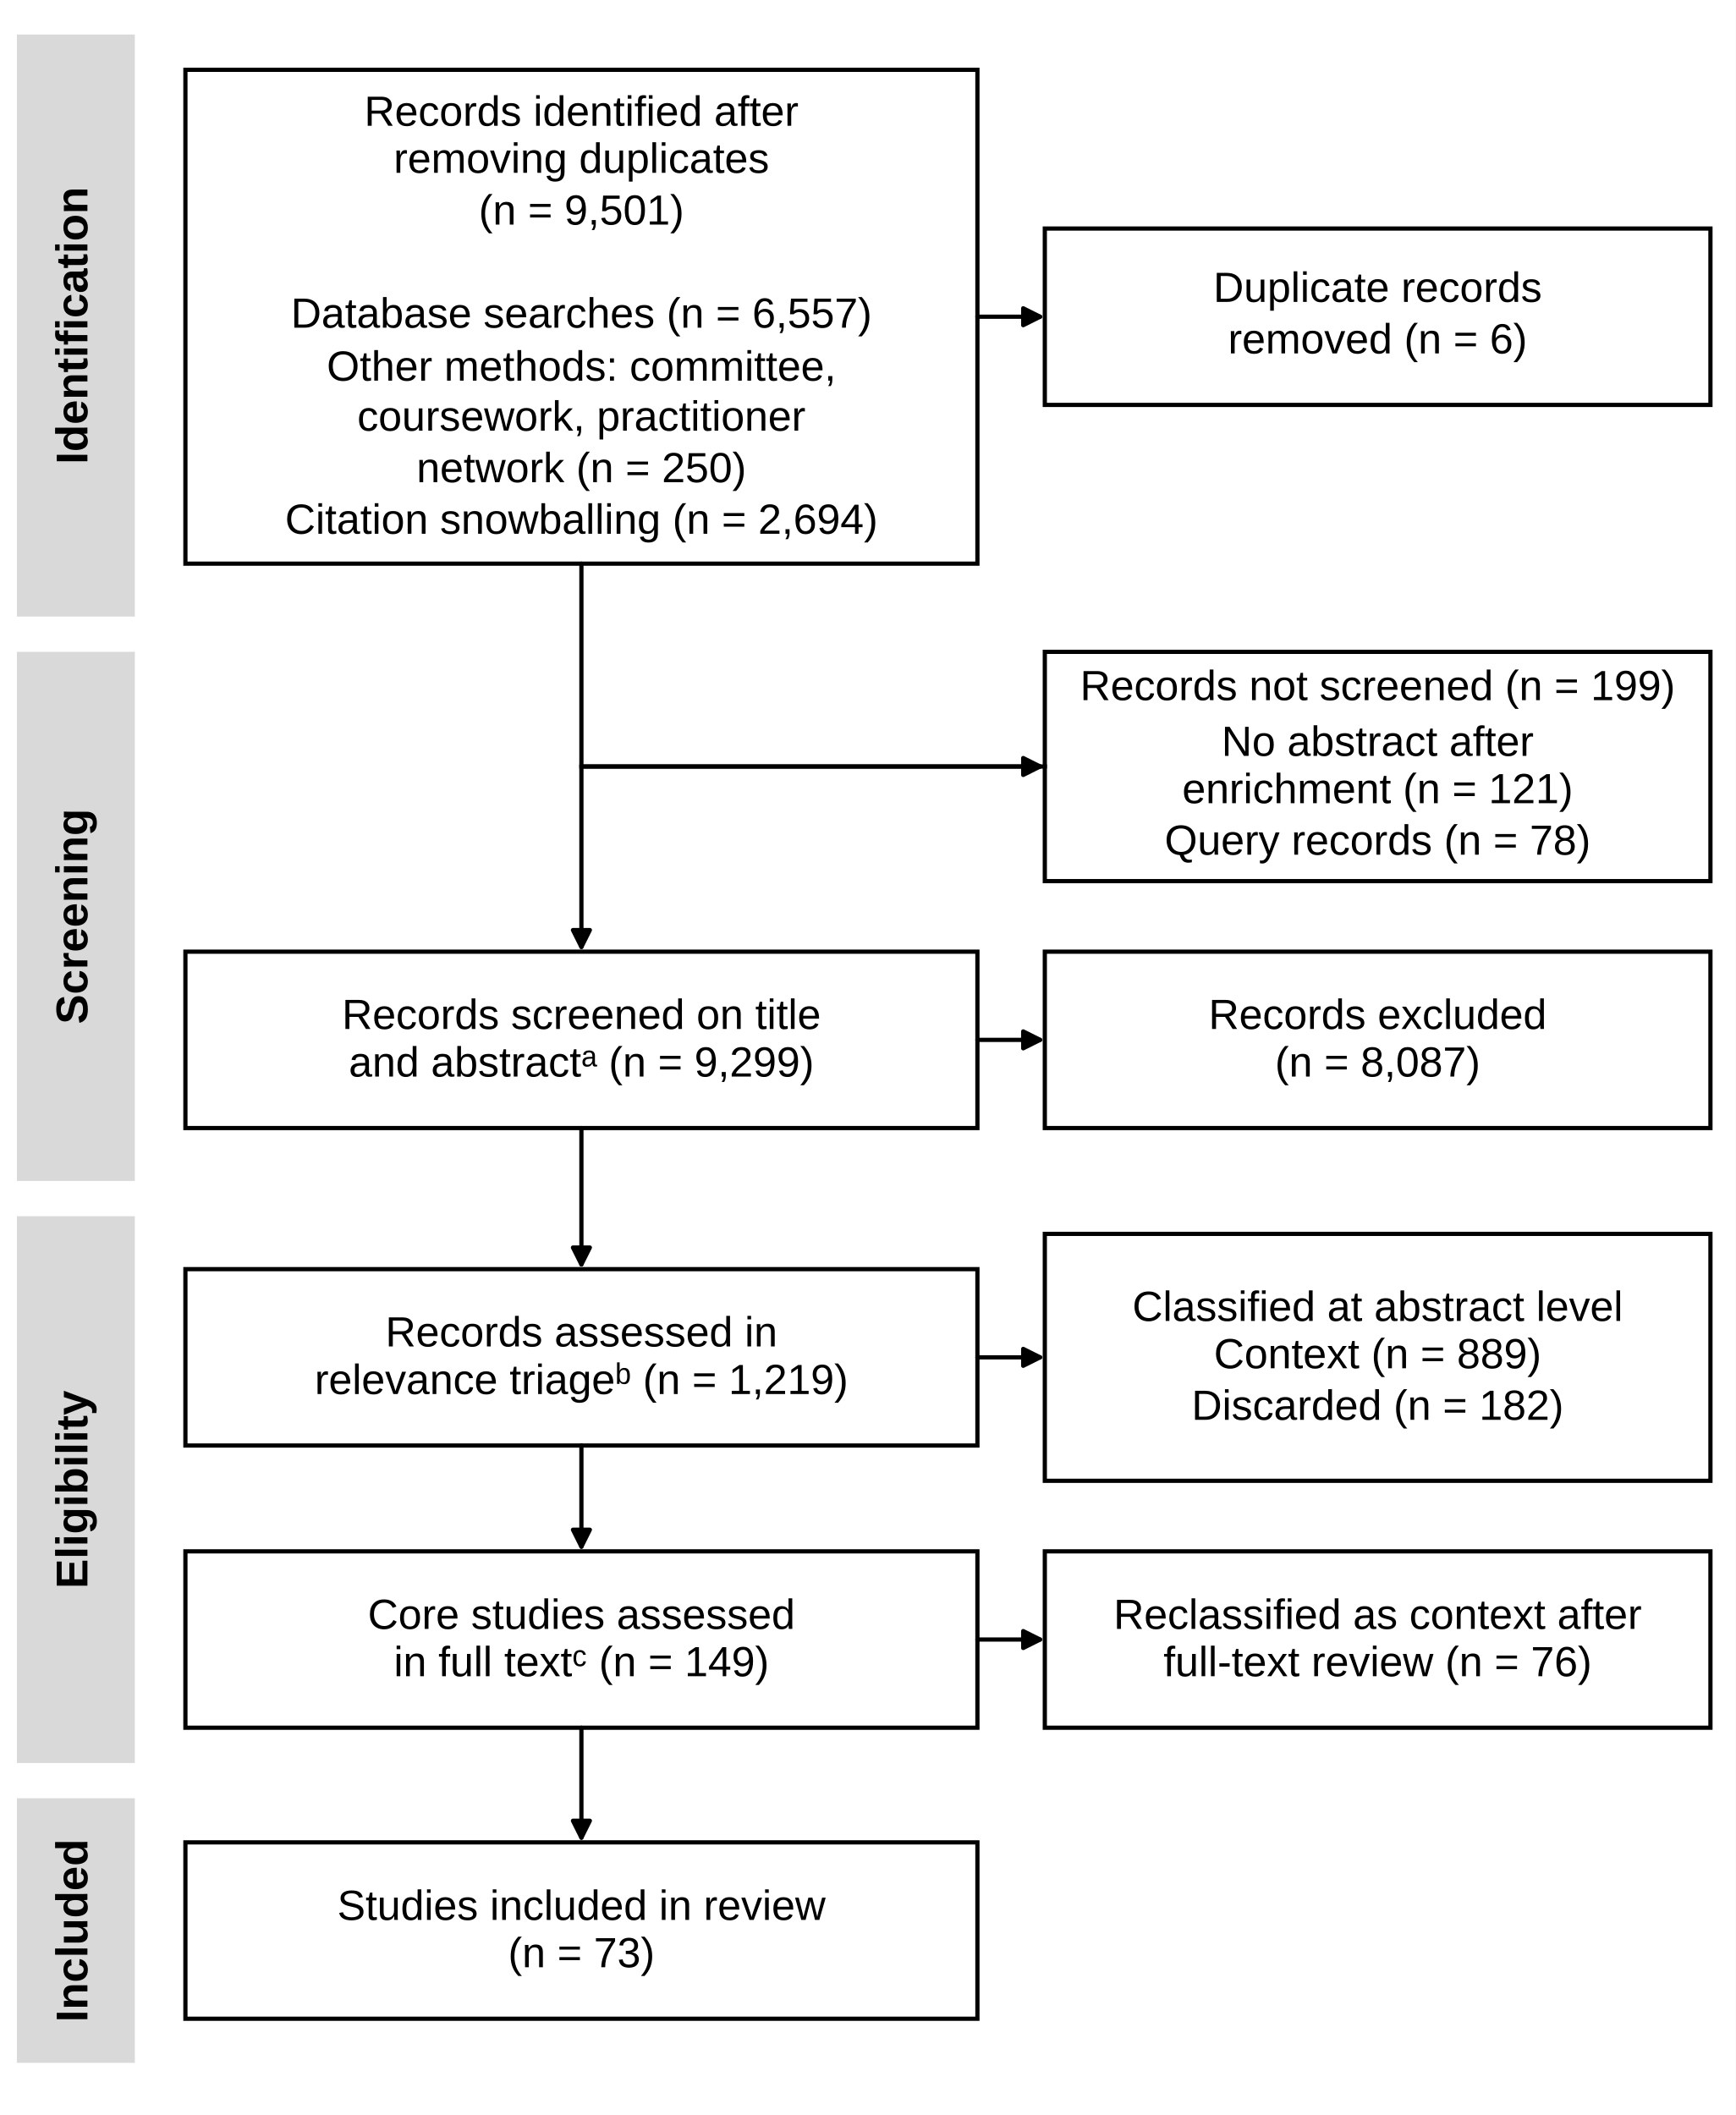
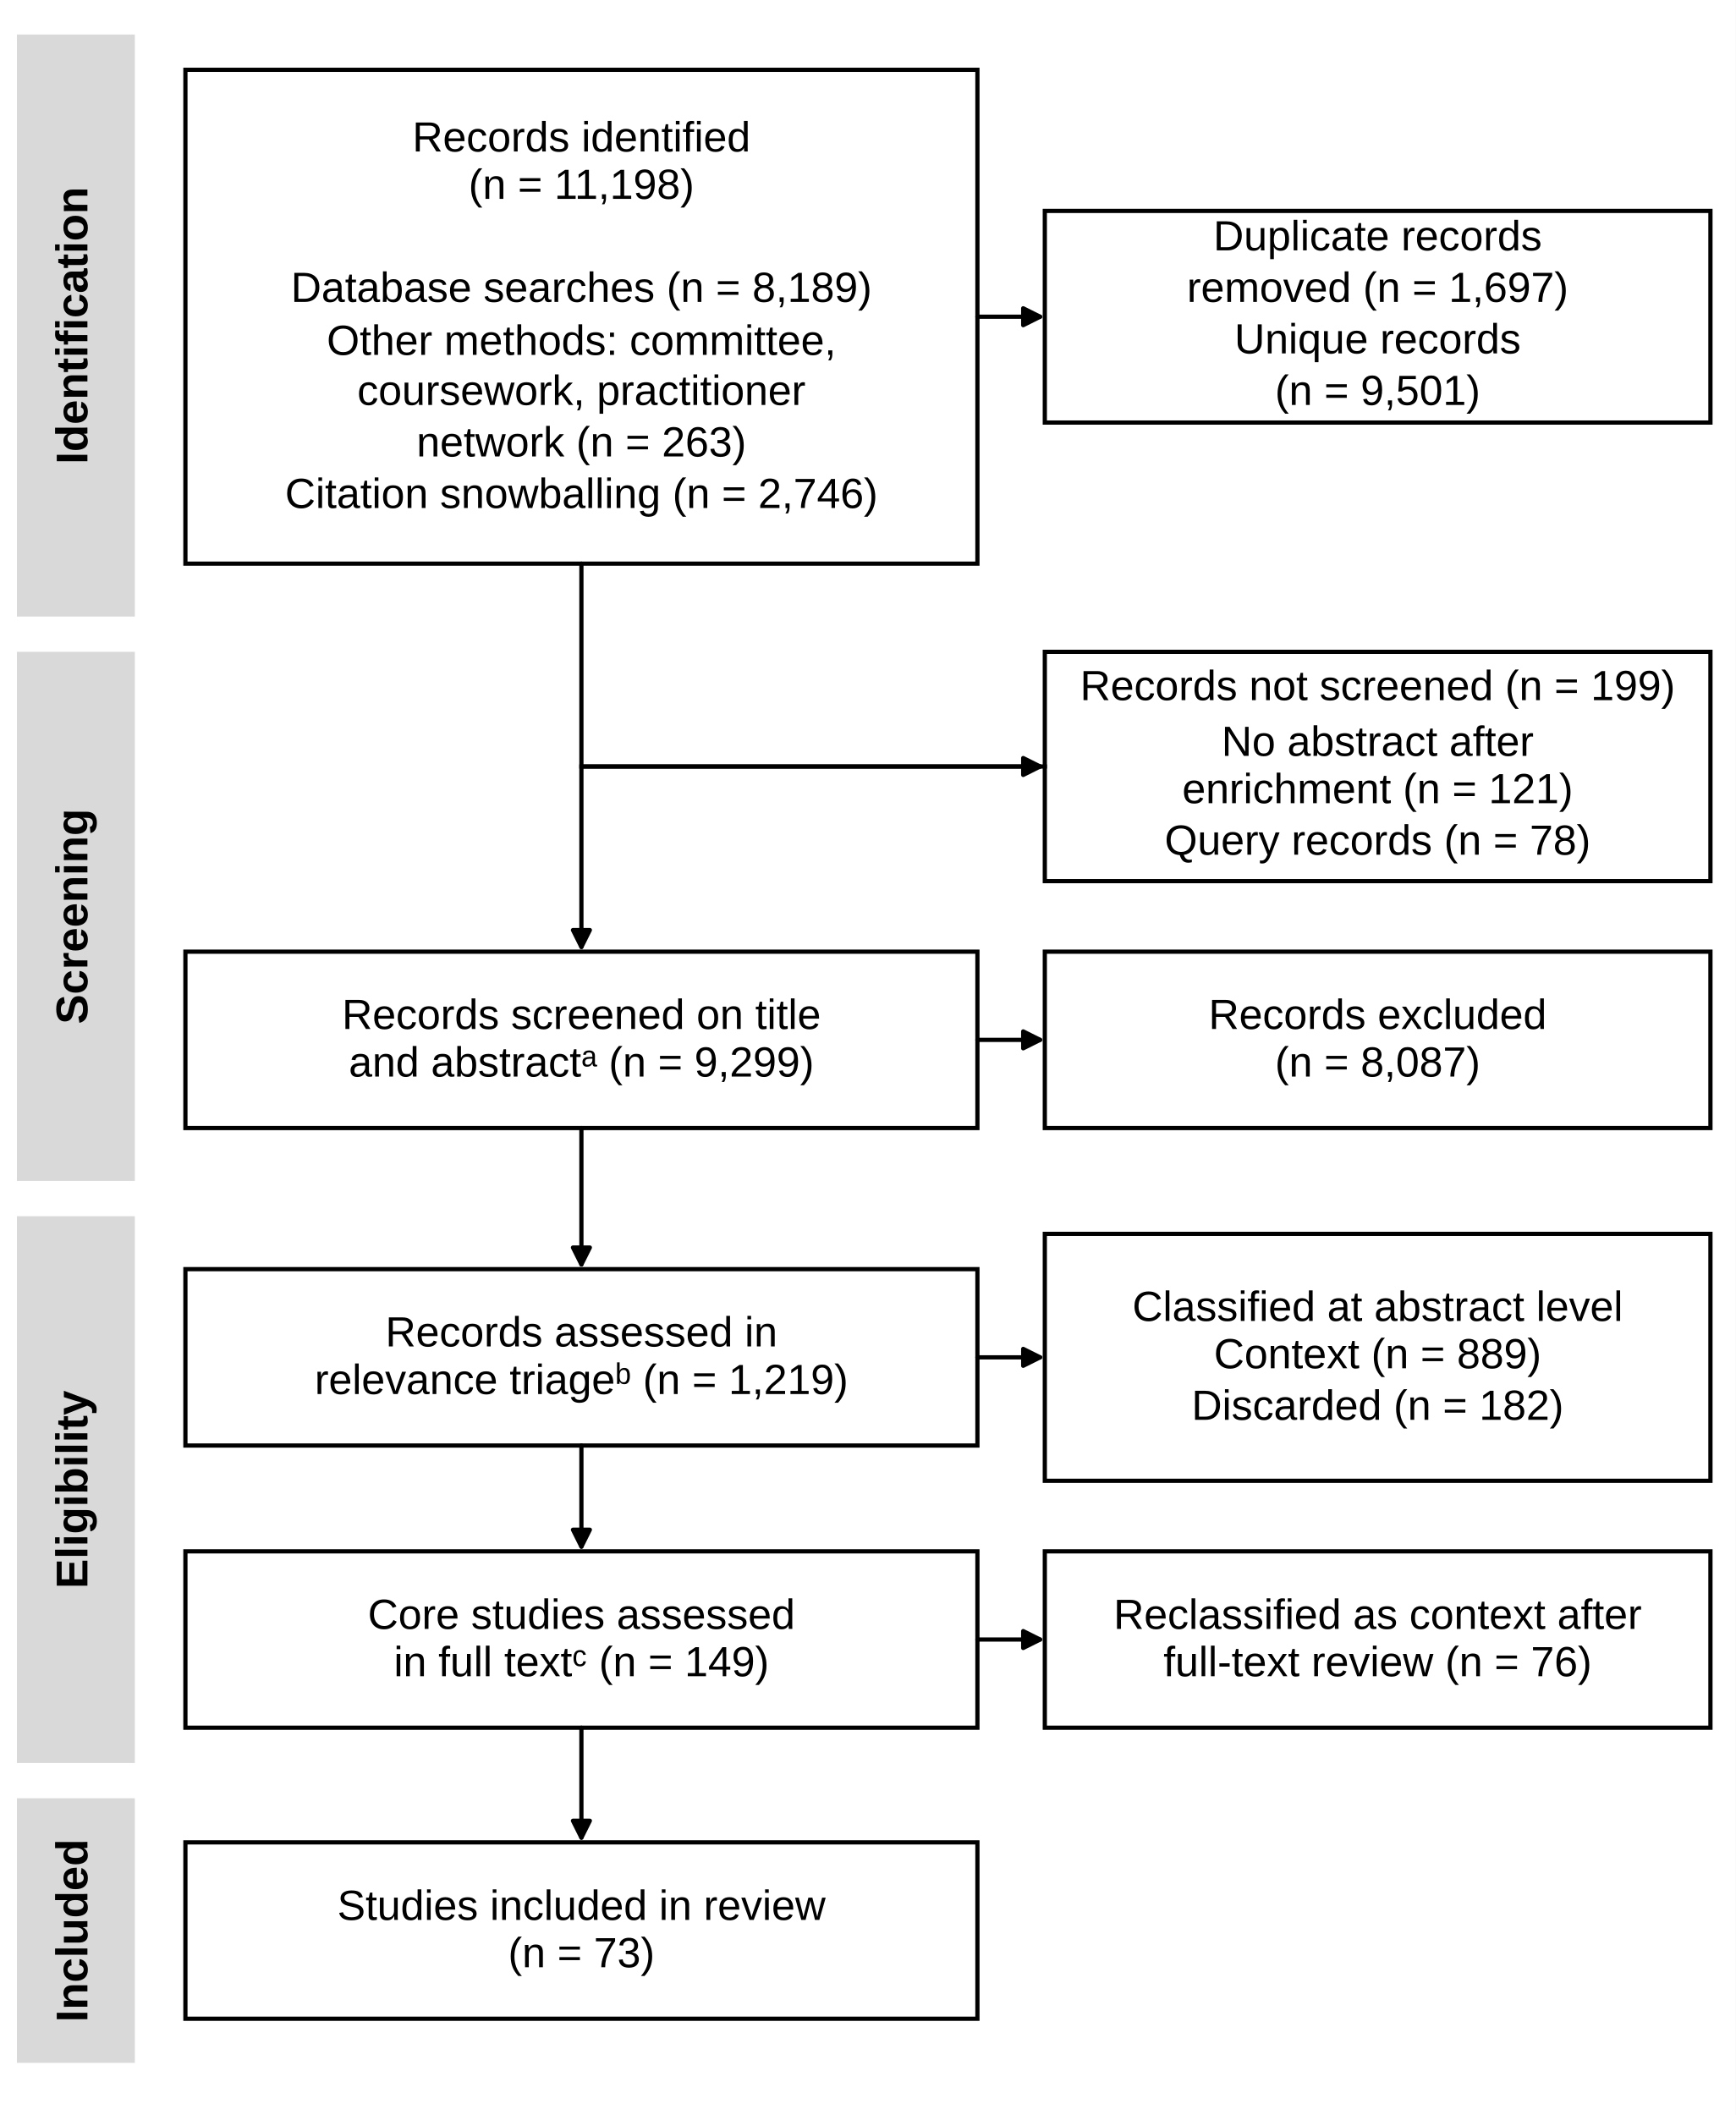
<svg xmlns="http://www.w3.org/2000/svg" width="369.9pt" height="450.72pt" viewBox="0 0 369.9 450.72" version="1.1">
  <defs>
    <style type="text/css">*{stroke-linejoin: round; stroke-linecap: butt}</style>
  </defs>
  <g id="figure_1">
    <g id="patch_1">
      <path d="M 0 450.72  L 369.9 450.72  L 369.9 0  L 0 0  z " style="fill: #ffffff" />
    </g>
    <g id="axes_1">
      <g id="patch_2">
-         <path d="M 3.6 131.394  L 28.738 131.394  L 28.738 7.359  L 3.6 7.359  z " clip-path="url(#p81a808e827)" style="fill: #d9d9d9" />
+         <path d="M 3.6 131.394  L 28.738 131.394  L 28.738 7.359  L 3.6 7.359  z " clip-path="url(#pfdd236203b)" style="fill: #d9d9d9" />
      </g>
      <g id="patch_3">
-         <path d="M 39.511 120.118  L 208.292 120.118  L 208.292 14.876  L 39.511 14.876  z " clip-path="url(#p81a808e827)" style="fill: #ffffff; stroke: #000000; stroke-width: 0.9; stroke-linejoin: miter" />
+         <path d="M 39.511 120.118  L 208.292 120.118  L 208.292 14.876  L 39.511 14.876  z " clip-path="url(#pfdd236203b)" style="fill: #ffffff; stroke: #000000; stroke-width: 0.9; stroke-linejoin: miter" />
      </g>
      <g id="patch_4">
-         <path d="M 222.656 86.29  L 364.504 86.29  L 364.504 48.704  L 222.656 48.704  z " clip-path="url(#p81a808e827)" style="fill: #ffffff; stroke: #000000; stroke-width: 0.9; stroke-linejoin: miter" />
+         <path d="M 222.656 90.049  L 364.504 90.049  L 364.504 44.945  L 222.656 44.945  z " clip-path="url(#pfdd236203b)" style="fill: #ffffff; stroke: #000000; stroke-width: 0.9; stroke-linejoin: miter" />
      </g>
      <g id="patch_5">
-         <path d="M 3.6 251.671  L 28.738 251.671  L 28.738 138.911  L 3.6 138.911  z " clip-path="url(#p81a808e827)" style="fill: #d9d9d9" />
+         <path d="M 3.6 251.671  L 28.738 251.671  L 28.738 138.911  L 3.6 138.911  z " clip-path="url(#pfdd236203b)" style="fill: #d9d9d9" />
      </g>
      <g id="patch_6">
-         <path d="M 222.656 187.774  L 364.504 187.774  L 364.504 138.911  L 222.656 138.911  z " clip-path="url(#p81a808e827)" style="fill: #ffffff; stroke: #000000; stroke-width: 0.9; stroke-linejoin: miter" />
+         <path d="M 222.656 187.774  L 364.504 187.774  L 364.504 138.911  L 222.656 138.911  z " clip-path="url(#pfdd236203b)" style="fill: #ffffff; stroke: #000000; stroke-width: 0.9; stroke-linejoin: miter" />
      </g>
      <g id="patch_7">
-         <path d="M 39.511 240.395  L 208.292 240.395  L 208.292 202.808  L 39.511 202.808  z " clip-path="url(#p81a808e827)" style="fill: #ffffff; stroke: #000000; stroke-width: 0.9; stroke-linejoin: miter" />
+         <path d="M 39.511 240.395  L 208.292 240.395  L 208.292 202.808  L 39.511 202.808  z " clip-path="url(#pfdd236203b)" style="fill: #ffffff; stroke: #000000; stroke-width: 0.9; stroke-linejoin: miter" />
      </g>
      <g id="patch_8">
-         <path d="M 222.656 240.395  L 364.504 240.395  L 364.504 202.808  L 222.656 202.808  z " clip-path="url(#p81a808e827)" style="fill: #ffffff; stroke: #000000; stroke-width: 0.9; stroke-linejoin: miter" />
+         <path d="M 222.656 240.395  L 364.504 240.395  L 364.504 202.808  L 222.656 202.808  z " clip-path="url(#pfdd236203b)" style="fill: #ffffff; stroke: #000000; stroke-width: 0.9; stroke-linejoin: miter" />
      </g>
      <g id="patch_9">
-         <path d="M 3.6 375.706  L 28.738 375.706  L 28.738 259.188  L 3.6 259.188  z " clip-path="url(#p81a808e827)" style="fill: #d9d9d9" />
+         <path d="M 3.6 375.706  L 28.738 375.706  L 28.738 259.188  L 3.6 259.188  z " clip-path="url(#pfdd236203b)" style="fill: #d9d9d9" />
      </g>
      <g id="patch_10">
-         <path d="M 39.511 308.05  L 208.292 308.05  L 208.292 270.464  L 39.511 270.464  z " clip-path="url(#p81a808e827)" style="fill: #ffffff; stroke: #000000; stroke-width: 0.9; stroke-linejoin: miter" />
+         <path d="M 39.511 308.05  L 208.292 308.05  L 208.292 270.464  L 39.511 270.464  z " clip-path="url(#pfdd236203b)" style="fill: #ffffff; stroke: #000000; stroke-width: 0.9; stroke-linejoin: miter" />
      </g>
      <g id="patch_11">
-         <path d="M 222.656 315.567  L 364.504 315.567  L 364.504 262.946  L 222.656 262.946  z " clip-path="url(#p81a808e827)" style="fill: #ffffff; stroke: #000000; stroke-width: 0.9; stroke-linejoin: miter" />
+         <path d="M 222.656 315.567  L 364.504 315.567  L 364.504 262.946  L 222.656 262.946  z " clip-path="url(#pfdd236203b)" style="fill: #ffffff; stroke: #000000; stroke-width: 0.9; stroke-linejoin: miter" />
      </g>
      <g id="patch_12">
-         <path d="M 39.511 368.188  L 208.292 368.188  L 208.292 330.602  L 39.511 330.602  z " clip-path="url(#p81a808e827)" style="fill: #ffffff; stroke: #000000; stroke-width: 0.9; stroke-linejoin: miter" />
+         <path d="M 39.511 368.188  L 208.292 368.188  L 208.292 330.602  L 39.511 330.602  z " clip-path="url(#pfdd236203b)" style="fill: #ffffff; stroke: #000000; stroke-width: 0.9; stroke-linejoin: miter" />
      </g>
      <g id="patch_13">
-         <path d="M 222.656 368.188  L 364.504 368.188  L 364.504 330.602  L 222.656 330.602  z " clip-path="url(#p81a808e827)" style="fill: #ffffff; stroke: #000000; stroke-width: 0.9; stroke-linejoin: miter" />
+         <path d="M 222.656 368.188  L 364.504 368.188  L 364.504 330.602  L 222.656 330.602  z " clip-path="url(#pfdd236203b)" style="fill: #ffffff; stroke: #000000; stroke-width: 0.9; stroke-linejoin: miter" />
      </g>
      <g id="patch_14">
-         <path d="M 3.6 439.603  L 28.738 439.603  L 28.738 383.223  L 3.6 383.223  z " clip-path="url(#p81a808e827)" style="fill: #d9d9d9" />
+         <path d="M 3.6 439.603  L 28.738 439.603  L 28.738 383.223  L 3.6 383.223  z " clip-path="url(#pfdd236203b)" style="fill: #d9d9d9" />
      </g>
      <g id="patch_15">
-         <path d="M 39.511 430.206  L 208.292 430.206  L 208.292 392.62  L 39.511 392.62  z " clip-path="url(#p81a808e827)" style="fill: #ffffff; stroke: #000000; stroke-width: 0.9; stroke-linejoin: miter" />
+         <path d="M 39.511 430.206  L 208.292 430.206  L 208.292 392.62  L 39.511 392.62  z " clip-path="url(#pfdd236203b)" style="fill: #ffffff; stroke: #000000; stroke-width: 0.9; stroke-linejoin: miter" />
      </g>
      <g id="line2d_1">
-         <path d="M 123.901 163.342  L 222.656 163.342  " clip-path="url(#p81a808e827)" style="fill: none; stroke: #000000; stroke-width: 0.9; stroke-linecap: square" />
+         <path d="M 123.901 163.342  L 222.656 163.342  " clip-path="url(#pfdd236203b)" style="fill: none; stroke: #000000; stroke-width: 0.9; stroke-linecap: square" />
      </g>
      <g id="text_1">
        <text style="font-weight: 700; font-size: 9.5px; font-family: 'Arial', 'Liberation Sans', 'Helvetica', 'DejaVu Sans', sans-serif" transform="translate(18.62731 98.92869) rotate(-90)">Identification</text>
      </g>
      <g id="text_2">
-         <text style="font-size: 9px; font-family: 'Arial', 'Liberation Sans', 'Helvetica', 'DejaVu Sans', sans-serif" transform="translate(77.63023 26.79937)">Records identified after</text>
-         <text style="font-size: 9px; font-family: 'Arial', 'Liberation Sans', 'Helvetica', 'DejaVu Sans', sans-serif" transform="translate(83.88313 36.83033)">removing duplicates</text>
-         <text style="font-size: 9px; font-family: 'Arial', 'Liberation Sans', 'Helvetica', 'DejaVu Sans', sans-serif" transform="translate(102.0139 47.86535)">(n = 9,501)</text>
-         <text style="font-size: 9px; font-family: 'Arial', 'Liberation Sans', 'Helvetica', 'DejaVu Sans', sans-serif" transform="translate(123.9015 56.51677)" />
-         <text style="font-size: 9px; font-family: 'Arial', 'Liberation Sans', 'Helvetica', 'DejaVu Sans', sans-serif" transform="translate(61.99344 69.8257)">Database searches (n = 6,557)</text>
-         <text style="font-size: 9px; font-family: 'Arial', 'Liberation Sans', 'Helvetica', 'DejaVu Sans', sans-serif" transform="translate(69.635 81.11877)">Other methods: committee,</text>
-         <text style="font-size: 9px; font-family: 'Arial', 'Liberation Sans', 'Helvetica', 'DejaVu Sans', sans-serif" transform="translate(76.13609 91.78394)">coursework, practitioner</text>
-         <text style="font-size: 9px; font-family: 'Arial', 'Liberation Sans', 'Helvetica', 'DejaVu Sans', sans-serif" transform="translate(88.7607 102.7662)">network (n = 250)</text>
-         <text style="font-size: 9px; font-family: 'Arial', 'Liberation Sans', 'Helvetica', 'DejaVu Sans', sans-serif" transform="translate(60.74258 113.7464)">Citation snowballing (n = 2,694)</text>
+         <text style="font-size: 9px; font-family: 'Arial', 'Liberation Sans', 'Helvetica', 'DejaVu Sans', sans-serif" transform="translate(87.88391 32.28946)">Records identified</text>
+         <text style="font-size: 9px; font-family: 'Arial', 'Liberation Sans', 'Helvetica', 'DejaVu Sans', sans-serif" transform="translate(99.84547 42.37526)">(n = 11,198)</text>
+         <text style="font-size: 9px; font-family: 'Arial', 'Liberation Sans', 'Helvetica', 'DejaVu Sans', sans-serif" transform="translate(123.9015 51.02669)" />
+         <text style="font-size: 9px; font-family: 'Arial', 'Liberation Sans', 'Helvetica', 'DejaVu Sans', sans-serif" transform="translate(61.99344 64.33561)">Database searches (n = 8,189)</text>
+         <text style="font-size: 9px; font-family: 'Arial', 'Liberation Sans', 'Helvetica', 'DejaVu Sans', sans-serif" transform="translate(69.635 75.62868)">Other methods: committee,</text>
+         <text style="font-size: 9px; font-family: 'Arial', 'Liberation Sans', 'Helvetica', 'DejaVu Sans', sans-serif" transform="translate(76.13609 86.29385)">coursework, practitioner</text>
+         <text style="font-size: 9px; font-family: 'Arial', 'Liberation Sans', 'Helvetica', 'DejaVu Sans', sans-serif" transform="translate(88.7607 97.27614)">network (n = 263)</text>
+         <text style="font-size: 9px; font-family: 'Arial', 'Liberation Sans', 'Helvetica', 'DejaVu Sans', sans-serif" transform="translate(60.74258 108.2563)">Citation snowballing (n = 2,746)</text>
      </g>
      <g id="text_3">
-         <text style="font-size: 9px; font-family: 'Arial', 'Liberation Sans', 'Helvetica', 'DejaVu Sans', sans-serif" transform="translate(258.5669 64.3335)">Duplicate records</text>
-         <text style="font-size: 9px; font-family: 'Arial', 'Liberation Sans', 'Helvetica', 'DejaVu Sans', sans-serif" transform="translate(261.6937 75.31579)">removed (n = 6)</text>
+         <text style="font-size: 9px; font-family: 'Arial', 'Liberation Sans', 'Helvetica', 'DejaVu Sans', sans-serif" transform="translate(258.5669 53.35333)">Duplicate records</text>
+         <text style="font-size: 9px; font-family: 'Arial', 'Liberation Sans', 'Helvetica', 'DejaVu Sans', sans-serif" transform="translate(252.9363 64.33561)">removed (n = 1,697)</text>
+         <text style="font-size: 9px; font-family: 'Arial', 'Liberation Sans', 'Helvetica', 'DejaVu Sans', sans-serif" transform="translate(263.0669 75.31368)">Unique records</text>
+         <text style="font-size: 9px; font-family: 'Arial', 'Liberation Sans', 'Helvetica', 'DejaVu Sans', sans-serif" transform="translate(271.6929 86.29596)">(n = 9,501)</text>
      </g>
      <g id="patch_16">
        <path d="M 208.292 67.497  Q 215.474 67.497 221.65 67.497  " style="fill: none; stroke: #000000; stroke-width: 0.9; stroke-linecap: round" />
        <path d="M 218.05 65.697  L 221.65 67.497  L 218.05 69.297  z " style="stroke: #000000; stroke-width: 0.9; stroke-linecap: round" />
      </g>
      <g id="text_4">
        <text style="font-weight: 700; font-size: 9.5px; font-family: 'Arial', 'Liberation Sans', 'Helvetica', 'DejaVu Sans', sans-serif" transform="translate(18.62721 218.2556) rotate(-90)">Screening</text>
      </g>
      <g id="text_5">
        <text style="font-size: 9px; font-family: 'Arial', 'Liberation Sans', 'Helvetica', 'DejaVu Sans', sans-serif" transform="translate(230.174 149.2009)">Records not screened (n = 199)</text>
        <text style="font-size: 9px; font-family: 'Arial', 'Liberation Sans', 'Helvetica', 'DejaVu Sans', sans-serif" transform="translate(260.3184 161.0754)">No abstract after</text>
        <text style="font-size: 9px; font-family: 'Arial', 'Liberation Sans', 'Helvetica', 'DejaVu Sans', sans-serif" transform="translate(251.9365 171.1612)">enrichment (n = 121)</text>
        <text style="font-size: 9px; font-family: 'Arial', 'Liberation Sans', 'Helvetica', 'DejaVu Sans', sans-serif" transform="translate(248.1902 182.1442)">Query records (n = 78)</text>
      </g>
      <g id="patch_17">
        <path d="M 123.937 163.342  Q 173.297 163.342 221.65 163.342  " style="fill: none; stroke: #000000; stroke-width: 0.9; stroke-linecap: round" />
        <path d="M 218.05 161.542  L 221.65 163.342  L 218.05 165.142  z " style="stroke: #000000; stroke-width: 0.9; stroke-linecap: round" />
      </g>
      <g id="text_6">
        <text style="font-size: 9px; font-family: 'Arial', 'Liberation Sans', 'Helvetica', 'DejaVu Sans', sans-serif" transform="translate(72.87781 219.2795)">Records screened on title</text>
        <text style="font-size: 9px; font-family: 'Arial', 'Liberation Sans', 'Helvetica', 'DejaVu Sans', sans-serif" transform="translate(74.32625 229.4202)">and abstractᵃ (n = 9,299)</text>
      </g>
      <g id="patch_18">
        <path d="M 123.901 120.118  Q 123.901 161.463 123.901 201.802  " style="fill: none; stroke: #000000; stroke-width: 0.9; stroke-linecap: round" />
        <path d="M 125.701 198.202  L 123.901 201.802  L 122.101 198.202  z " style="stroke: #000000; stroke-width: 0.9; stroke-linecap: round" />
      </g>
      <g id="text_7">
        <text style="font-size: 9px; font-family: 'Arial', 'Liberation Sans', 'Helvetica', 'DejaVu Sans', sans-serif" transform="translate(257.5629 219.2795)">Records excluded</text>
        <text style="font-size: 9px; font-family: 'Arial', 'Liberation Sans', 'Helvetica', 'DejaVu Sans', sans-serif" transform="translate(271.6929 229.4202)">(n = 8,087)</text>
      </g>
      <g id="patch_19">
        <path d="M 208.292 221.601  Q 215.474 221.601 221.65 221.601  " style="fill: none; stroke: #000000; stroke-width: 0.9; stroke-linecap: round" />
        <path d="M 218.05 219.801  L 221.65 221.601  L 218.05 223.401  z " style="stroke: #000000; stroke-width: 0.9; stroke-linecap: round" />
      </g>
      <g id="text_8">
        <text style="font-weight: 700; font-size: 9.5px; font-family: 'Arial', 'Liberation Sans', 'Helvetica', 'DejaVu Sans', sans-serif" transform="translate(18.62721 338.5583) rotate(-90)">Eligibility</text>
      </g>
      <g id="text_9">
        <text style="font-size: 9px; font-family: 'Arial', 'Liberation Sans', 'Helvetica', 'DejaVu Sans', sans-serif" transform="translate(82.13375 286.9351)">Records assessed in</text>
        <text style="font-size: 9px; font-family: 'Arial', 'Liberation Sans', 'Helvetica', 'DejaVu Sans', sans-serif" transform="translate(67.04891 297.0758)">relevance triageᵇ (n = 1,219)</text>
      </g>
      <g id="patch_20">
        <path d="M 123.901 240.395  Q 123.901 255.429 123.901 269.457  " style="fill: none; stroke: #000000; stroke-width: 0.9; stroke-linecap: round" />
        <path d="M 125.701 265.857  L 123.901 269.457  L 122.101 265.857  z " style="stroke: #000000; stroke-width: 0.9; stroke-linecap: round" />
      </g>
      <g id="text_10">
        <text style="font-size: 9px; font-family: 'Arial', 'Liberation Sans', 'Helvetica', 'DejaVu Sans', sans-serif" transform="translate(241.3101 281.4978)">Classified at abstract level</text>
        <text style="font-size: 9px; font-family: 'Arial', 'Liberation Sans', 'Helvetica', 'DejaVu Sans', sans-serif" transform="translate(258.6879 291.5857)">Context (n = 889)</text>
        <text style="font-size: 9px; font-family: 'Arial', 'Liberation Sans', 'Helvetica', 'DejaVu Sans', sans-serif" transform="translate(253.9376 302.5659)">Discarded (n = 182)</text>
      </g>
      <g id="patch_21">
        <path d="M 208.292 289.257  Q 215.474 289.257 221.65 289.257  " style="fill: none; stroke: #000000; stroke-width: 0.9; stroke-linecap: round" />
        <path d="M 218.05 287.457  L 221.65 289.257  L 218.05 291.057  z " style="stroke: #000000; stroke-width: 0.9; stroke-linecap: round" />
      </g>
      <g id="text_11">
        <text style="font-size: 9px; font-family: 'Arial', 'Liberation Sans', 'Helvetica', 'DejaVu Sans', sans-serif" transform="translate(78.38117 347.1262)">Core studies assessed</text>
        <text style="font-size: 9px; font-family: 'Arial', 'Liberation Sans', 'Helvetica', 'DejaVu Sans', sans-serif" transform="translate(83.91547 357.2141)">in full textᶜ (n = 149)</text>
      </g>
      <g id="patch_22">
        <path d="M 123.901 308.05  Q 123.901 319.326 123.901 329.596  " style="fill: none; stroke: #000000; stroke-width: 0.9; stroke-linecap: round" />
        <path d="M 125.701 325.996  L 123.901 329.596  L 122.101 325.996  z " style="stroke: #000000; stroke-width: 0.9; stroke-linecap: round" />
      </g>
      <g id="text_12">
        <text style="font-size: 9px; font-family: 'Arial', 'Liberation Sans', 'Helvetica', 'DejaVu Sans', sans-serif" transform="translate(237.3072 347.1283)">Reclassified as context after</text>
        <text style="font-size: 9px; font-family: 'Arial', 'Liberation Sans', 'Helvetica', 'DejaVu Sans', sans-serif" transform="translate(247.9413 357.2141)">full-text review (n = 76)</text>
      </g>
      <g id="patch_23">
        <path d="M 208.292 349.395  Q 215.474 349.395 221.65 349.395  " style="fill: none; stroke: #000000; stroke-width: 0.9; stroke-linecap: round" />
        <path d="M 218.05 347.595  L 221.65 349.395  L 218.05 351.195  z " style="stroke: #000000; stroke-width: 0.9; stroke-linecap: round" />
      </g>
      <g id="text_13">
        <text style="font-weight: 700; font-size: 9.5px; font-family: 'Arial', 'Liberation Sans', 'Helvetica', 'DejaVu Sans', sans-serif" transform="translate(18.62731 430.9398) rotate(-90)">Included</text>
      </g>
      <g id="text_14">
        <text style="font-size: 9px; font-family: 'Arial', 'Liberation Sans', 'Helvetica', 'DejaVu Sans', sans-serif" transform="translate(71.87516 409.1438)">Studies included in review</text>
        <text style="font-size: 9px; font-family: 'Arial', 'Liberation Sans', 'Helvetica', 'DejaVu Sans', sans-serif" transform="translate(108.2689 419.2317)">(n = 73)</text>
      </g>
      <g id="patch_24">
        <path d="M 123.901 368.188  Q 123.901 380.404 123.901 391.613  " style="fill: none; stroke: #000000; stroke-width: 0.9; stroke-linecap: round" />
        <path d="M 125.701 388.013  L 123.901 391.613  L 122.101 388.013  z " style="stroke: #000000; stroke-width: 0.9; stroke-linecap: round" />
      </g>
    </g>
  </g>
  <defs>
-     <clipPath id="p81a808e827">
+     <clipPath id="pfdd236203b">
      <rect x="3.6" y="3.6" width="362.7" height="443.52" />
    </clipPath>
  </defs>
</svg>
